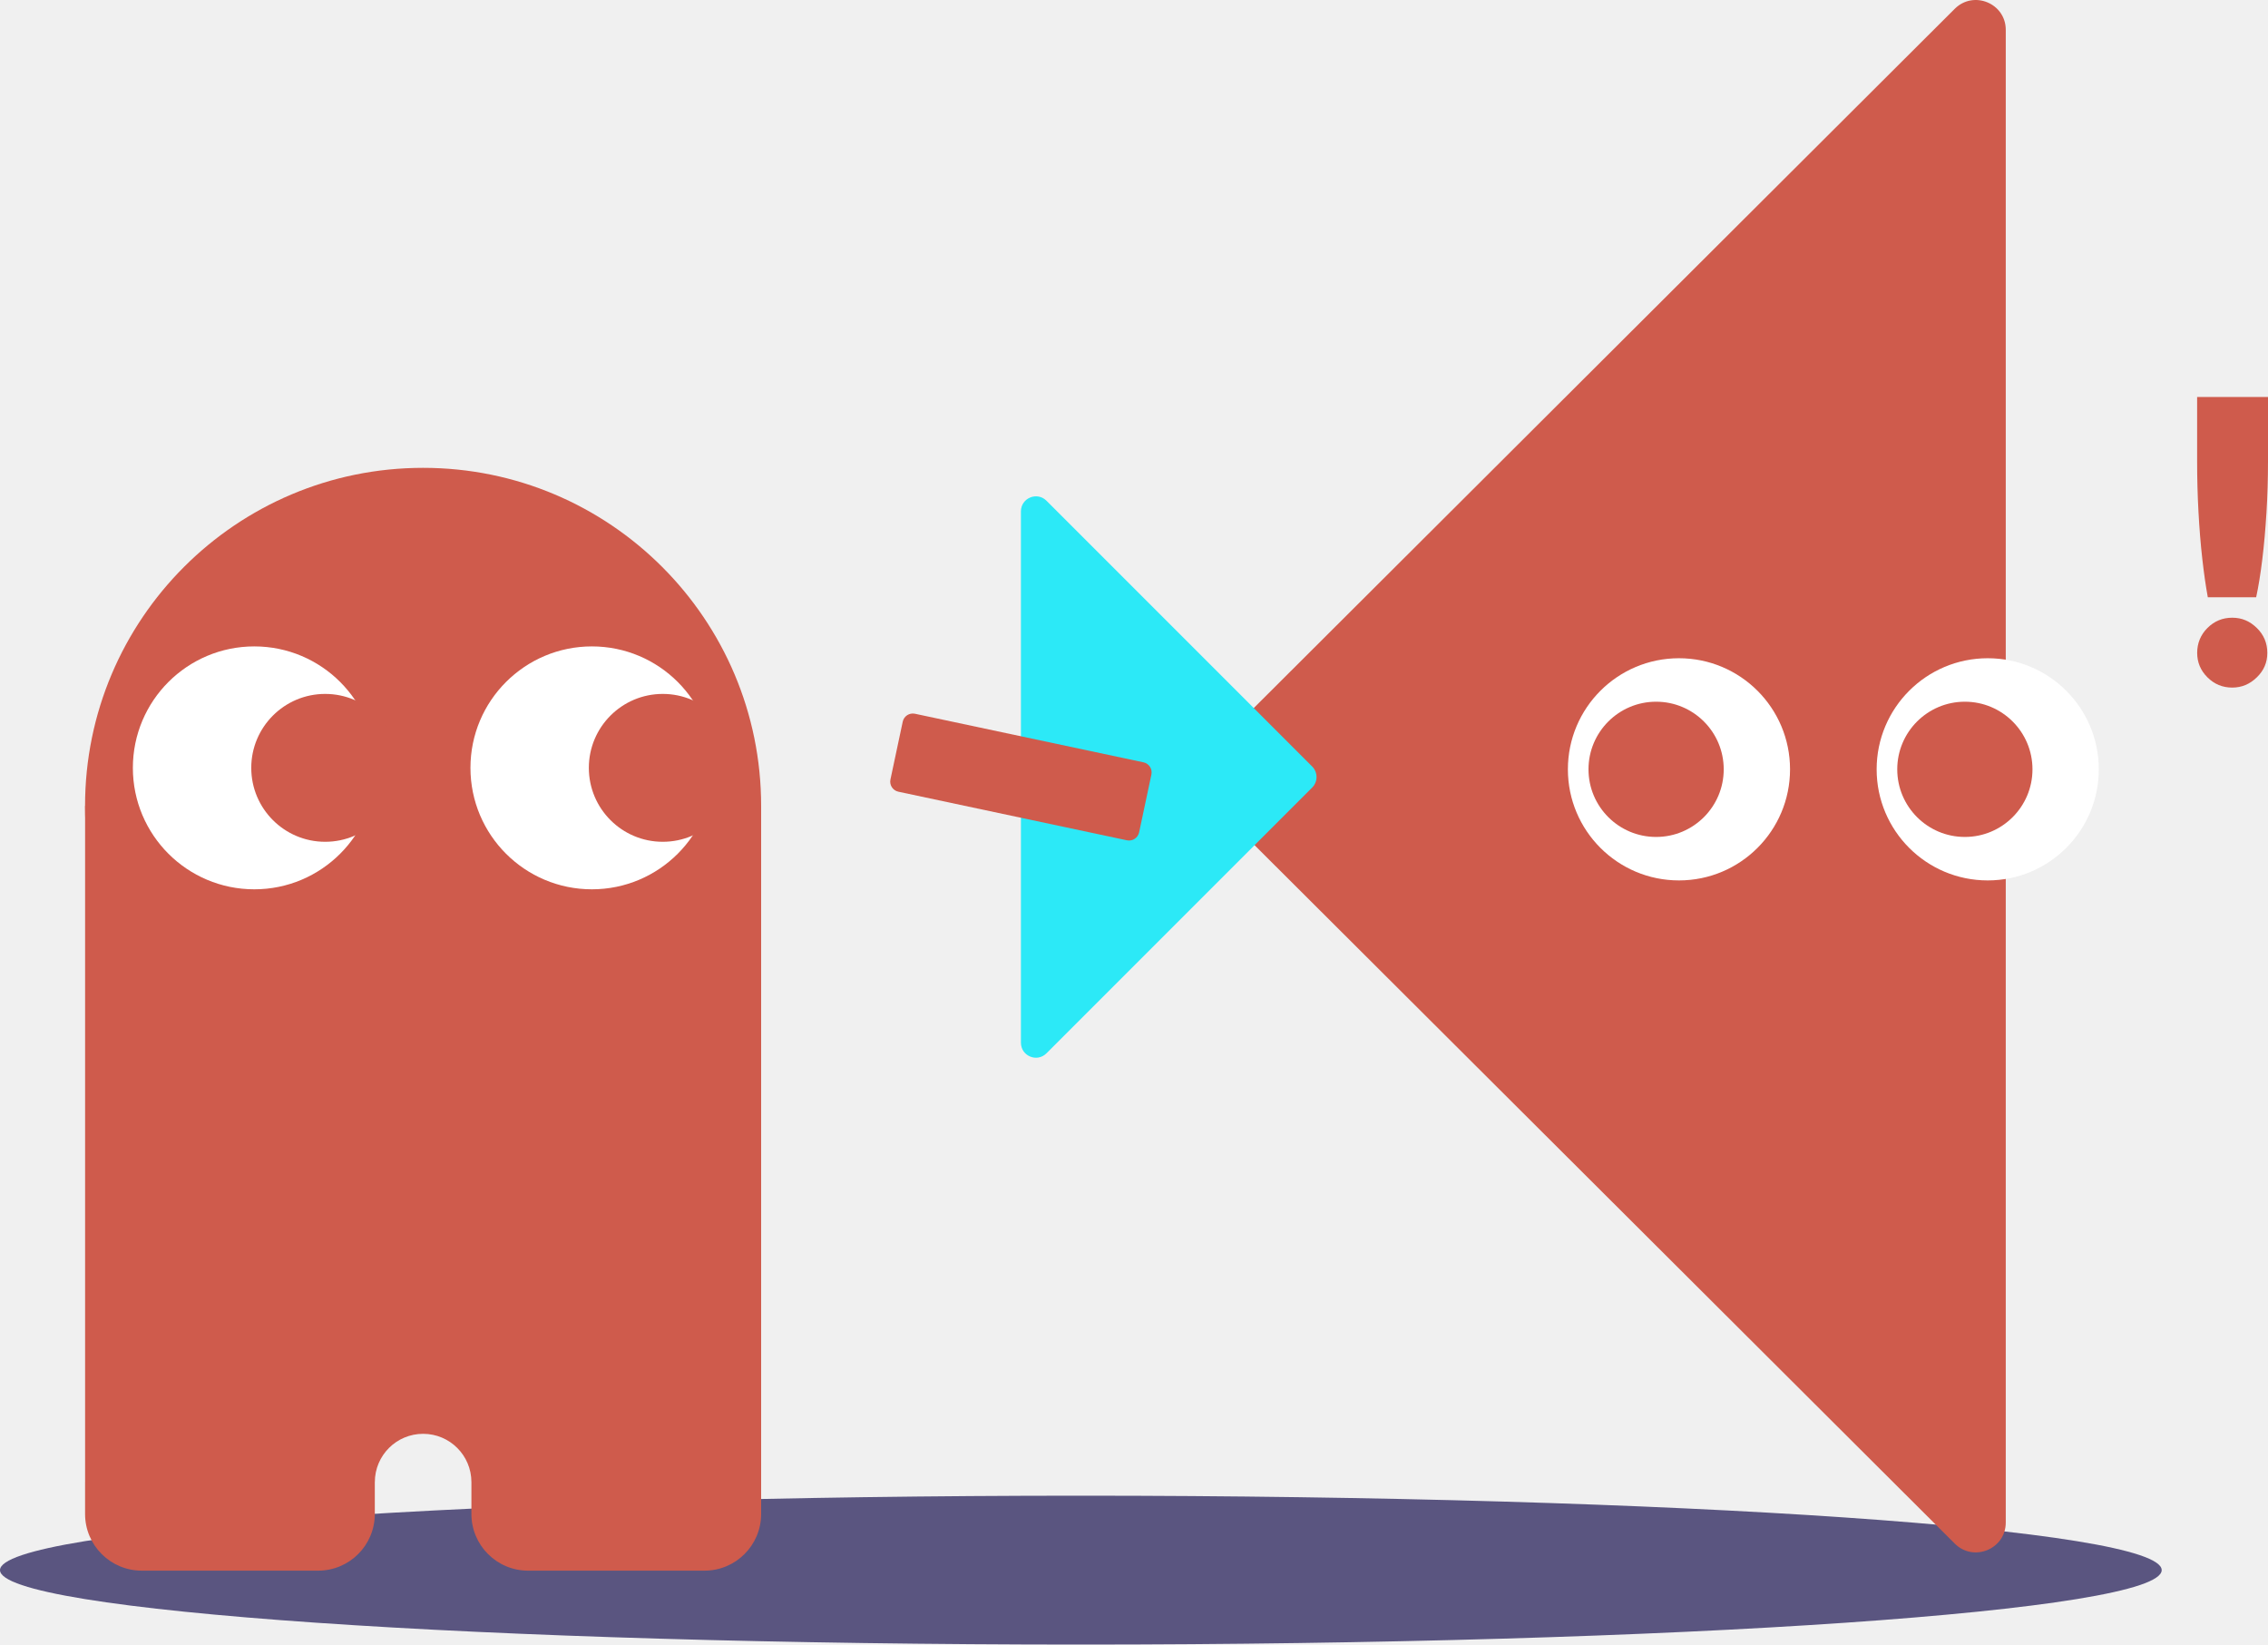
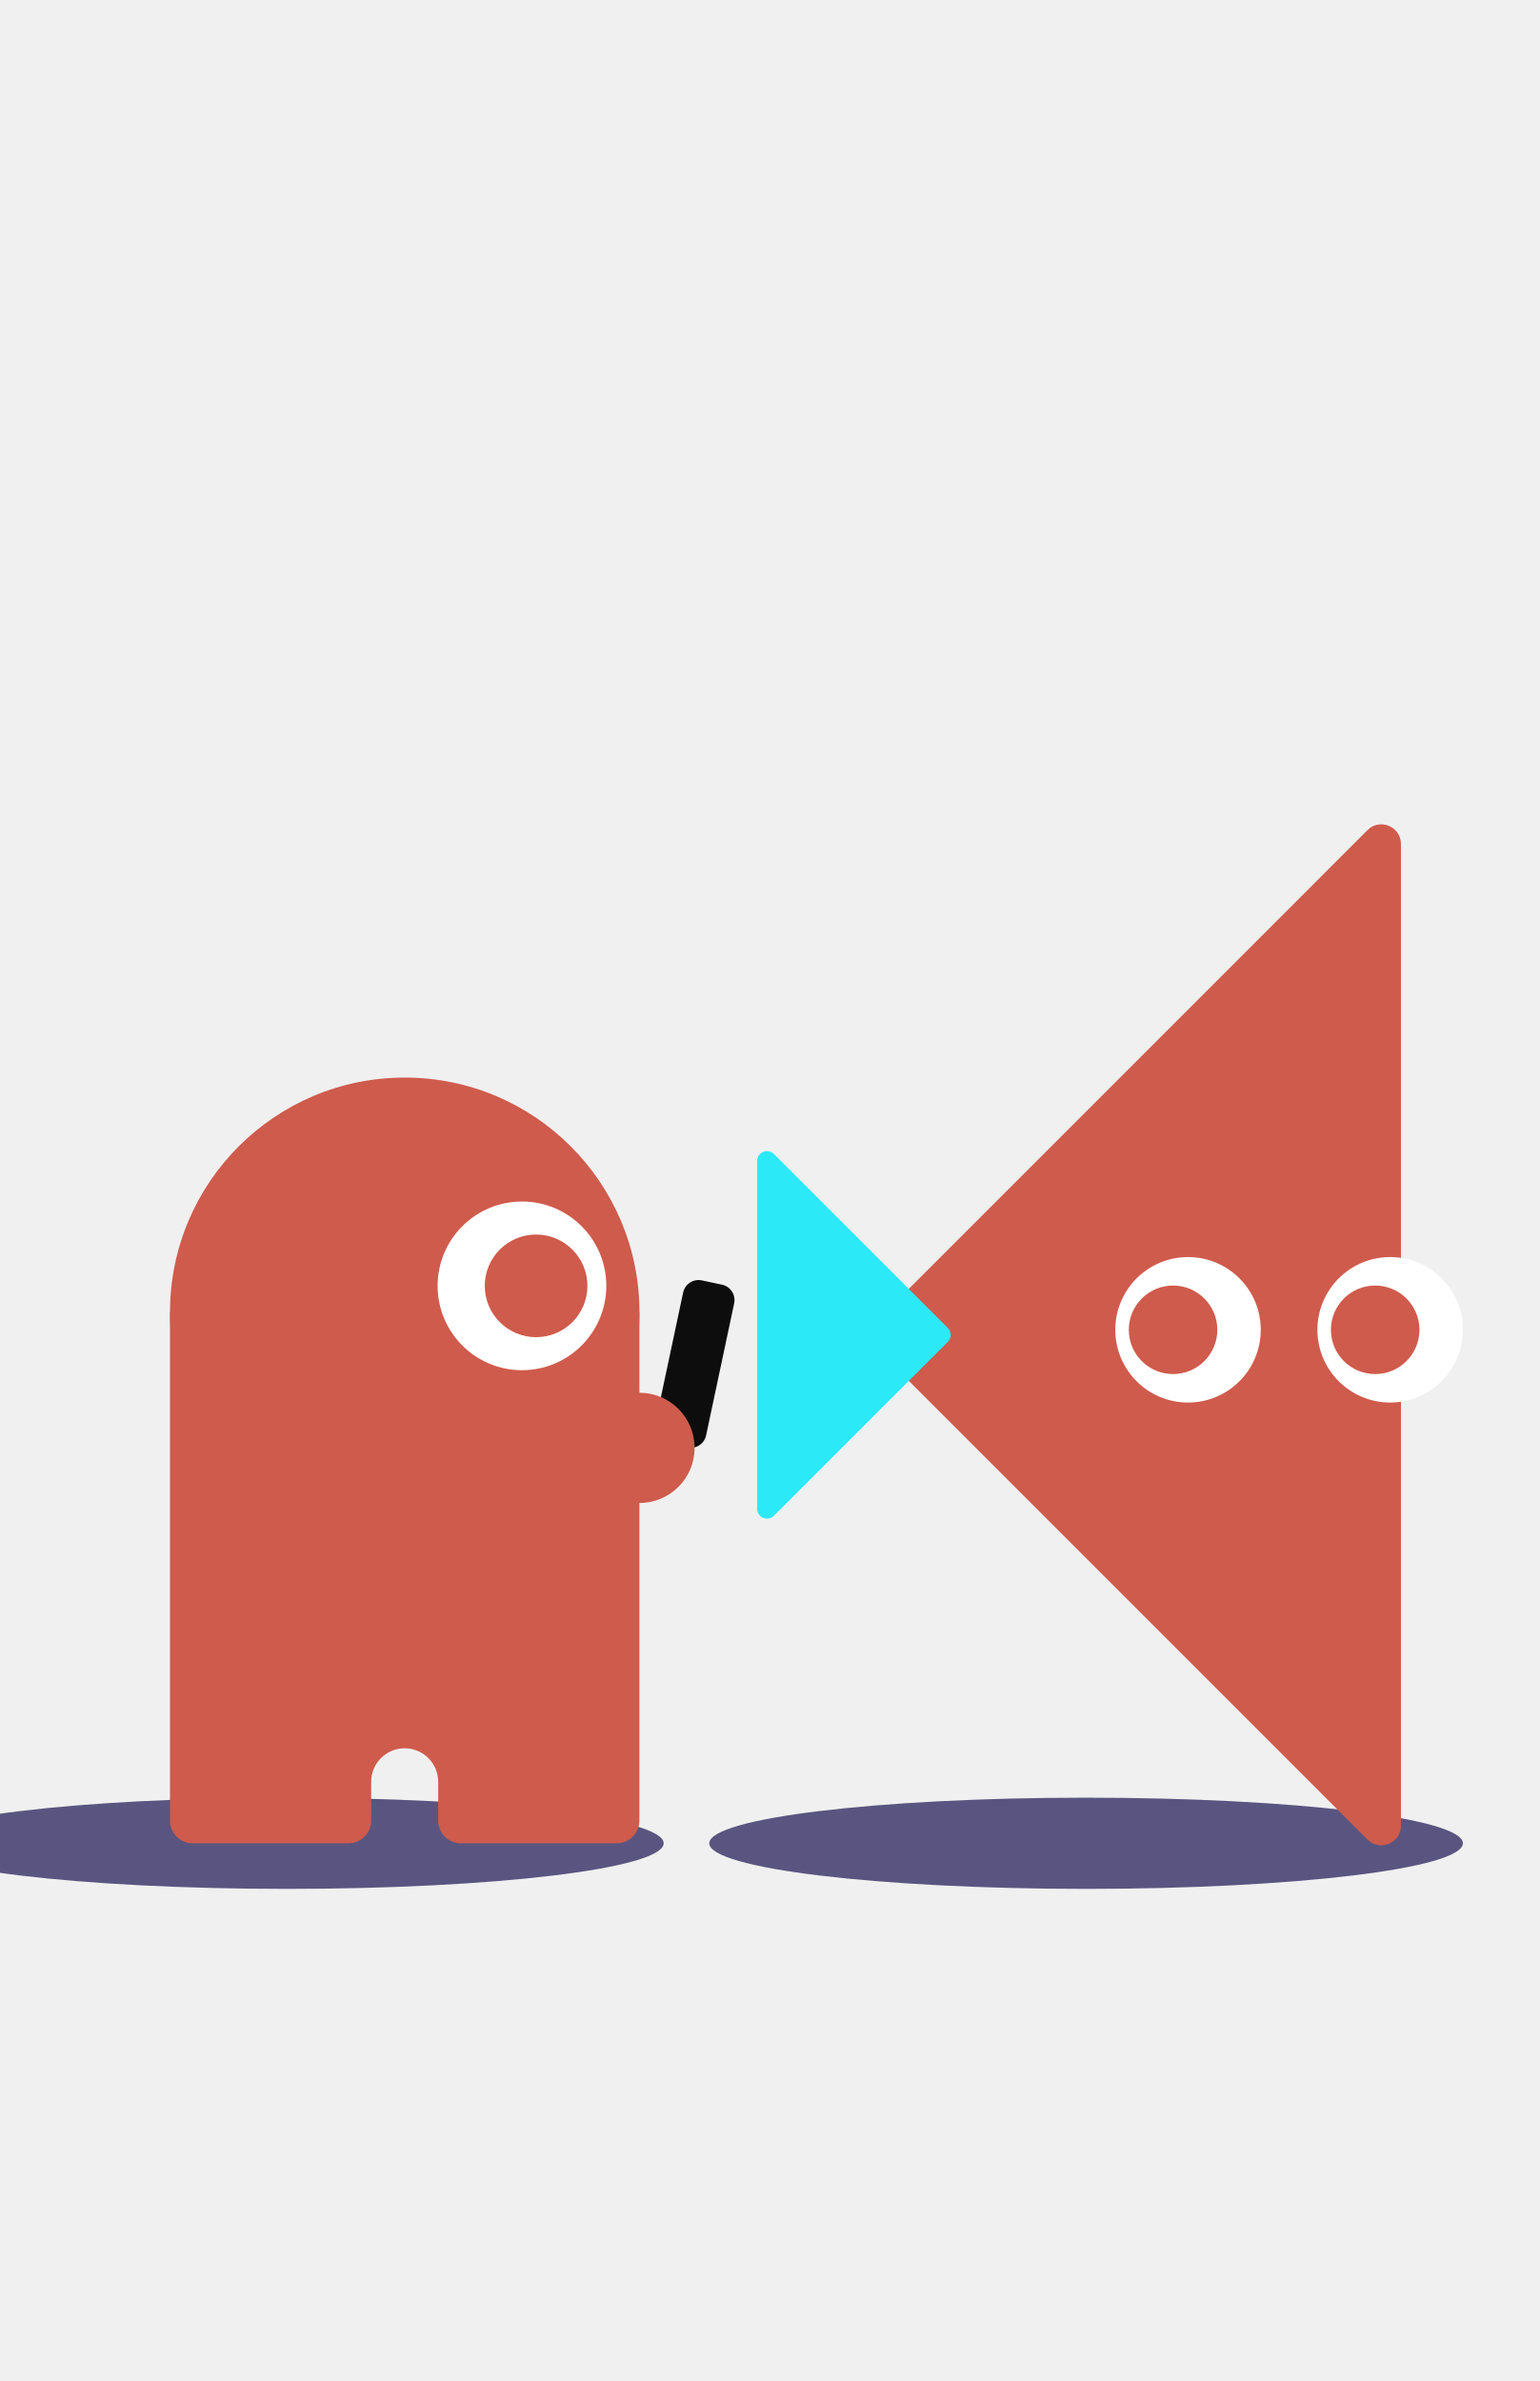
- <svg xmlns="http://www.w3.org/2000/svg" width="320" height="232" viewBox="0 0 320 232" fill="none">
-   <ellipse cx="152.5" cy="221.5" rx="152.5" ry="10.5" fill="#5A5580" />
-   <path d="M283 4.214V214.789C283 218.534 278.461 220.408 275.805 217.76L170.235 112.474C168.588 110.831 168.588 108.172 170.235 106.529L275.805 1.24C278.461 -1.409 283 0.469 283 4.21V4.214Z" fill="#CF5B4C" />
-   <path d="M236.891 124.203C245.547 124.203 252.563 117.186 252.563 108.531C252.563 99.875 245.547 92.859 236.891 92.859C228.236 92.859 221.219 99.875 221.219 108.531C221.219 117.186 228.236 124.203 236.891 124.203Z" fill="white" />
-   <path d="M233.667 118.07C238.935 118.07 243.206 113.799 243.206 108.531C243.206 103.262 238.935 98.992 233.667 98.992C228.398 98.992 224.127 103.262 224.127 108.531C224.127 113.799 228.398 118.07 233.667 118.07Z" fill="#CF5B4C" />
-   <path d="M280.454 124.203C289.109 124.203 296.126 117.186 296.126 108.531C296.126 99.875 289.109 92.859 280.454 92.859C271.798 92.859 264.782 99.875 264.782 108.531C264.782 117.186 271.798 124.203 280.454 124.203Z" fill="white" />
-   <path d="M277.229 118.07C282.498 118.07 286.769 113.799 286.769 108.531C286.769 103.262 282.498 98.992 277.229 98.992C271.961 98.992 267.69 103.262 267.69 108.531C267.69 113.799 271.961 118.07 277.229 118.07Z" fill="#CF5B4C" />
-   <path d="M144.047 147.098V72.133C144.047 70.254 146.323 69.312 147.65 70.639L185.134 108.124C185.96 108.949 185.96 110.283 185.134 111.108L147.65 148.593C146.319 149.923 144.047 148.982 144.047 147.098Z" fill="#2CE9F7" />
-   <path d="M126.756 111.688L158.997 118.541C159.783 118.708 160.555 118.207 160.722 117.421L162.455 109.268C162.622 108.482 162.121 107.71 161.335 107.543L129.094 100.69C128.308 100.523 127.536 101.024 127.369 101.81L125.636 109.964C125.469 110.749 125.97 111.521 126.756 111.688Z" fill="#CF5B4C" />
-   <path d="M59.696 161.392C86.038 161.392 107.392 140.038 107.392 113.696C107.392 87.354 86.038 66 59.696 66C33.354 66 12 87.354 12 113.696C12 140.038 33.354 161.392 59.696 161.392Z" fill="#CF5B4C" />
-   <path d="M107.392 113.696V209.085H66.513C66.513 205.319 63.462 202.272 59.7 202.272C55.937 202.272 52.887 205.322 52.887 209.085H12.007V113.696H107.396H107.392ZM52.883 213.578V209.085H12.004V213.578C12.004 217.995 15.585 221.576 20.002 221.576H44.886C49.303 221.576 52.883 217.995 52.883 213.578ZM107.392 213.578V209.085H66.513V213.578C66.513 217.995 70.093 221.576 74.51 221.576H99.395C103.812 221.576 107.392 217.995 107.392 213.578Z" fill="#CF5B4C" />
-   <path d="M83.512 125.457C92.974 125.457 100.645 117.786 100.645 108.323C100.645 98.861 92.974 91.19 83.512 91.19C74.049 91.19 66.378 98.861 66.378 108.323C66.378 117.786 74.049 125.457 83.512 125.457Z" fill="white" />
-   <path d="M93.512 118.753C99.272 118.753 103.942 114.083 103.942 108.323C103.942 102.563 99.272 97.893 93.512 97.893C87.751 97.893 83.082 102.563 83.082 108.323C83.082 114.083 87.751 118.753 93.512 118.753Z" fill="#CF5B4C" />
-   <path d="M35.881 125.457C45.343 125.457 53.014 117.786 53.014 108.323C53.014 98.861 45.343 91.19 35.881 91.19C26.418 91.19 18.747 98.861 18.747 108.323C18.747 117.786 26.418 125.457 35.881 125.457Z" fill="white" />
-   <path d="M45.881 118.753C51.641 118.753 56.311 114.083 56.311 108.323C56.311 102.563 51.641 97.893 45.881 97.893C40.12 97.893 35.451 102.563 35.451 108.323C35.451 114.083 40.12 118.753 45.881 118.753Z" fill="#CF5B4C" />
-   <path d="M318.336 84.258H311.508C311.22 82.699 310.961 80.881 310.727 78.812C310.493 76.743 310.316 74.53 310.188 72.169C310.06 69.809 310 67.453 310 65.092V56H320V65.092C320 67.524 319.929 69.931 319.784 72.306C319.638 74.684 319.443 76.897 319.191 78.948C318.939 80.999 318.652 82.77 318.329 84.258H318.336ZM314.952 97C313.59 97 312.426 96.519 311.458 95.556C310.49 94.593 310.007 93.444 310.007 92.1C310.007 90.756 310.49 89.549 311.458 88.587C312.426 87.624 313.59 87.142 314.952 87.142C316.314 87.142 317.435 87.624 318.421 88.587C319.408 89.549 319.901 90.721 319.901 92.1C319.901 93.479 319.408 94.597 318.421 95.556C317.435 96.519 316.279 97 314.952 97Z" fill="#CF5B4C" />
+ <svg xmlns="http://www.w3.org/2000/svg" id="_레이어_1" data-name="레이어 1" viewBox="0 0 390 603">
+   <defs>
+     <style>
+       .cls-1 {
+         fill: #5a5580;
+       }
+ 
+       .cls-2 {
+         fill: #fff;
+       }
+ 
+       .cls-3 {
+         fill: #0d0d0d;
+       }
+ 
+       .cls-4 {
+         fill: #2ce9f7;
+       }
+ 
+       .cls-5 {
+         fill: #cf5b4c;
+       }
+     </style>
+   </defs>
+   <ellipse class="cls-1" cx="275.06" cy="466.82" rx="95.43" ry="11.55" />
+   <path class="cls-5" d="M354.8,213.74v248.63c0,4.42-5.35,6.63-8.47,3.51l-124.31-124.31c-1.94-1.94-1.94-5.08,0-7.02l124.31-124.32c3.13-3.13,8.47-.91,8.47,3.51Z" />
+   <g>
+     <circle class="cls-2" cx="300.88" cy="336.78" r="18.42" />
+     <circle class="cls-5" cx="297.09" cy="336.78" r="11.21" />
+     <circle class="cls-2" cx="352.07" cy="336.78" r="18.42" />
+     <circle class="cls-5" cx="348.28" cy="336.78" r="11.21" />
+   </g>
+   <path class="cls-4" d="M191.76,382.11v-88.1c0-2.21,2.67-3.32,4.24-1.75l44.05,44.05c.97.97.97,2.54,0,3.51l-44.05,44.05c-1.56,1.56-4.24.46-4.24-1.75Z" />
+   <rect class="cls-3" x="154.83" y="338.82" width="42.16" height="13.21" rx="4" ry="4" transform="translate(550.37 245.18) rotate(102)" />
+   <circle class="cls-5" cx="102.5" cy="332.35" r="59.45" />
+   <ellipse class="cls-1" cx="72.65" cy="466.82" rx="95.43" ry="11.55" />
+   <path class="cls-5" d="M43.05,332.35v118.9s0,0,0,0v9.82c0,3.18,2.57,5.75,5.75,5.75h39.45c3.17,0,5.75-2.57,5.75-5.75v-9.82c0-4.69,3.8-8.49,8.49-8.49s8.49,3.8,8.49,8.49v9.82c0,3.18,2.57,5.75,5.75,5.75h39.45c3.18,0,5.75-2.57,5.75-5.75v-128.72s-118.9,0-118.9,0Z" />
+   <circle class="cls-2" cx="132.19" cy="325.65" r="21.36" />
+   <circle class="cls-5" cx="135.77" cy="325.65" r="13" />
+   <circle class="cls-5" cx="161.95" cy="366.68" r="13.96" />
</svg>
